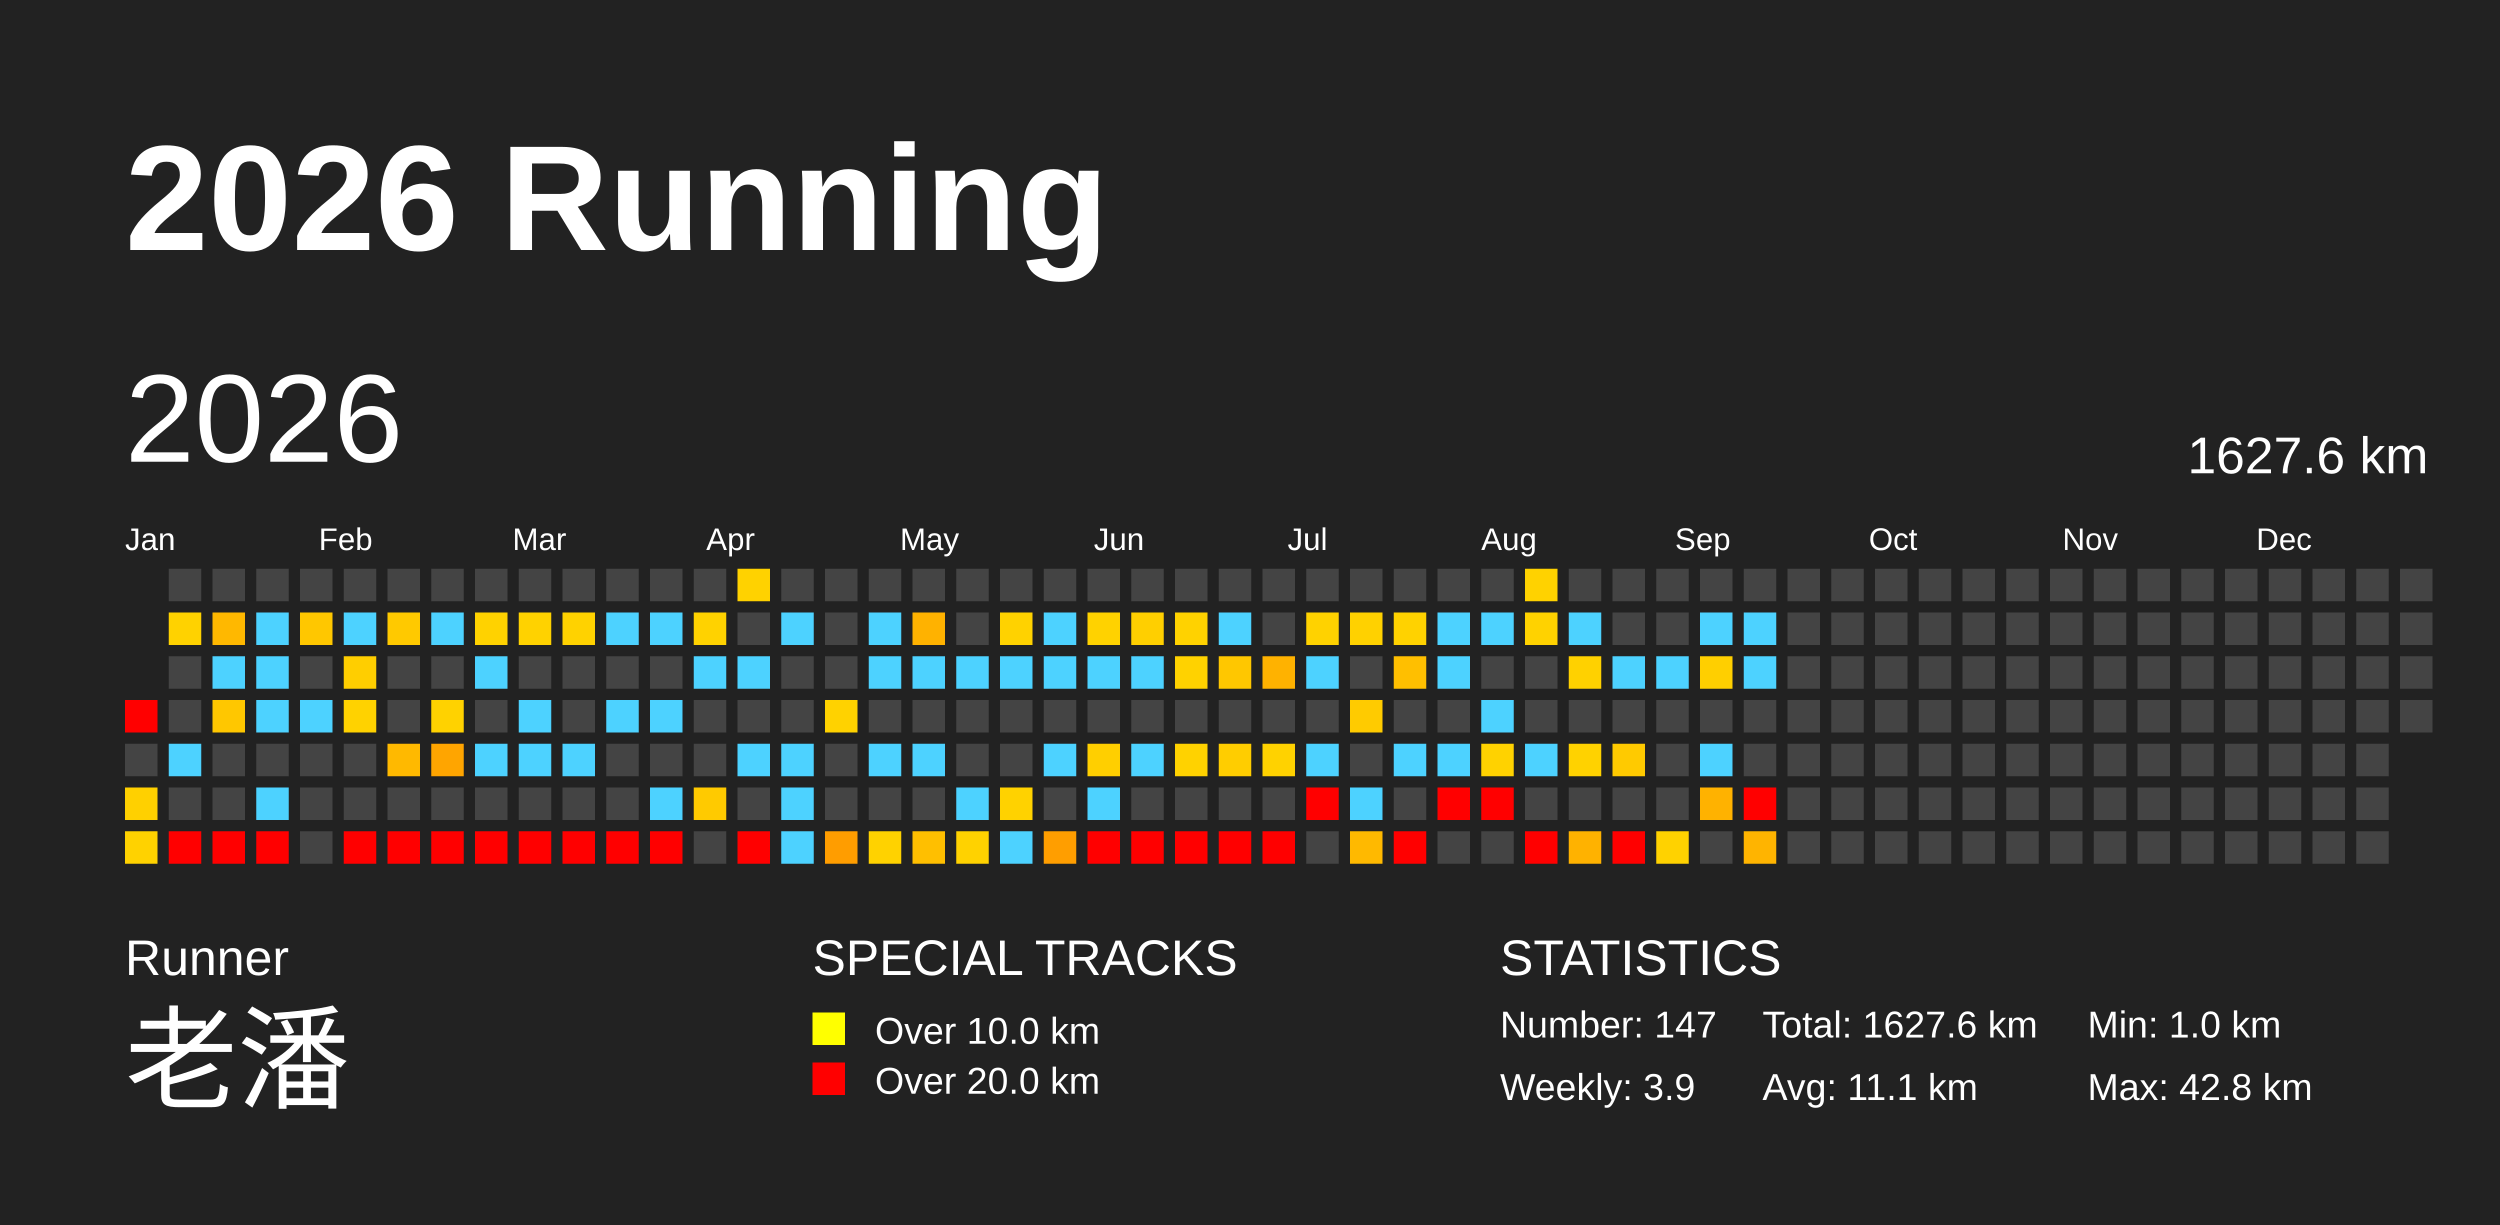
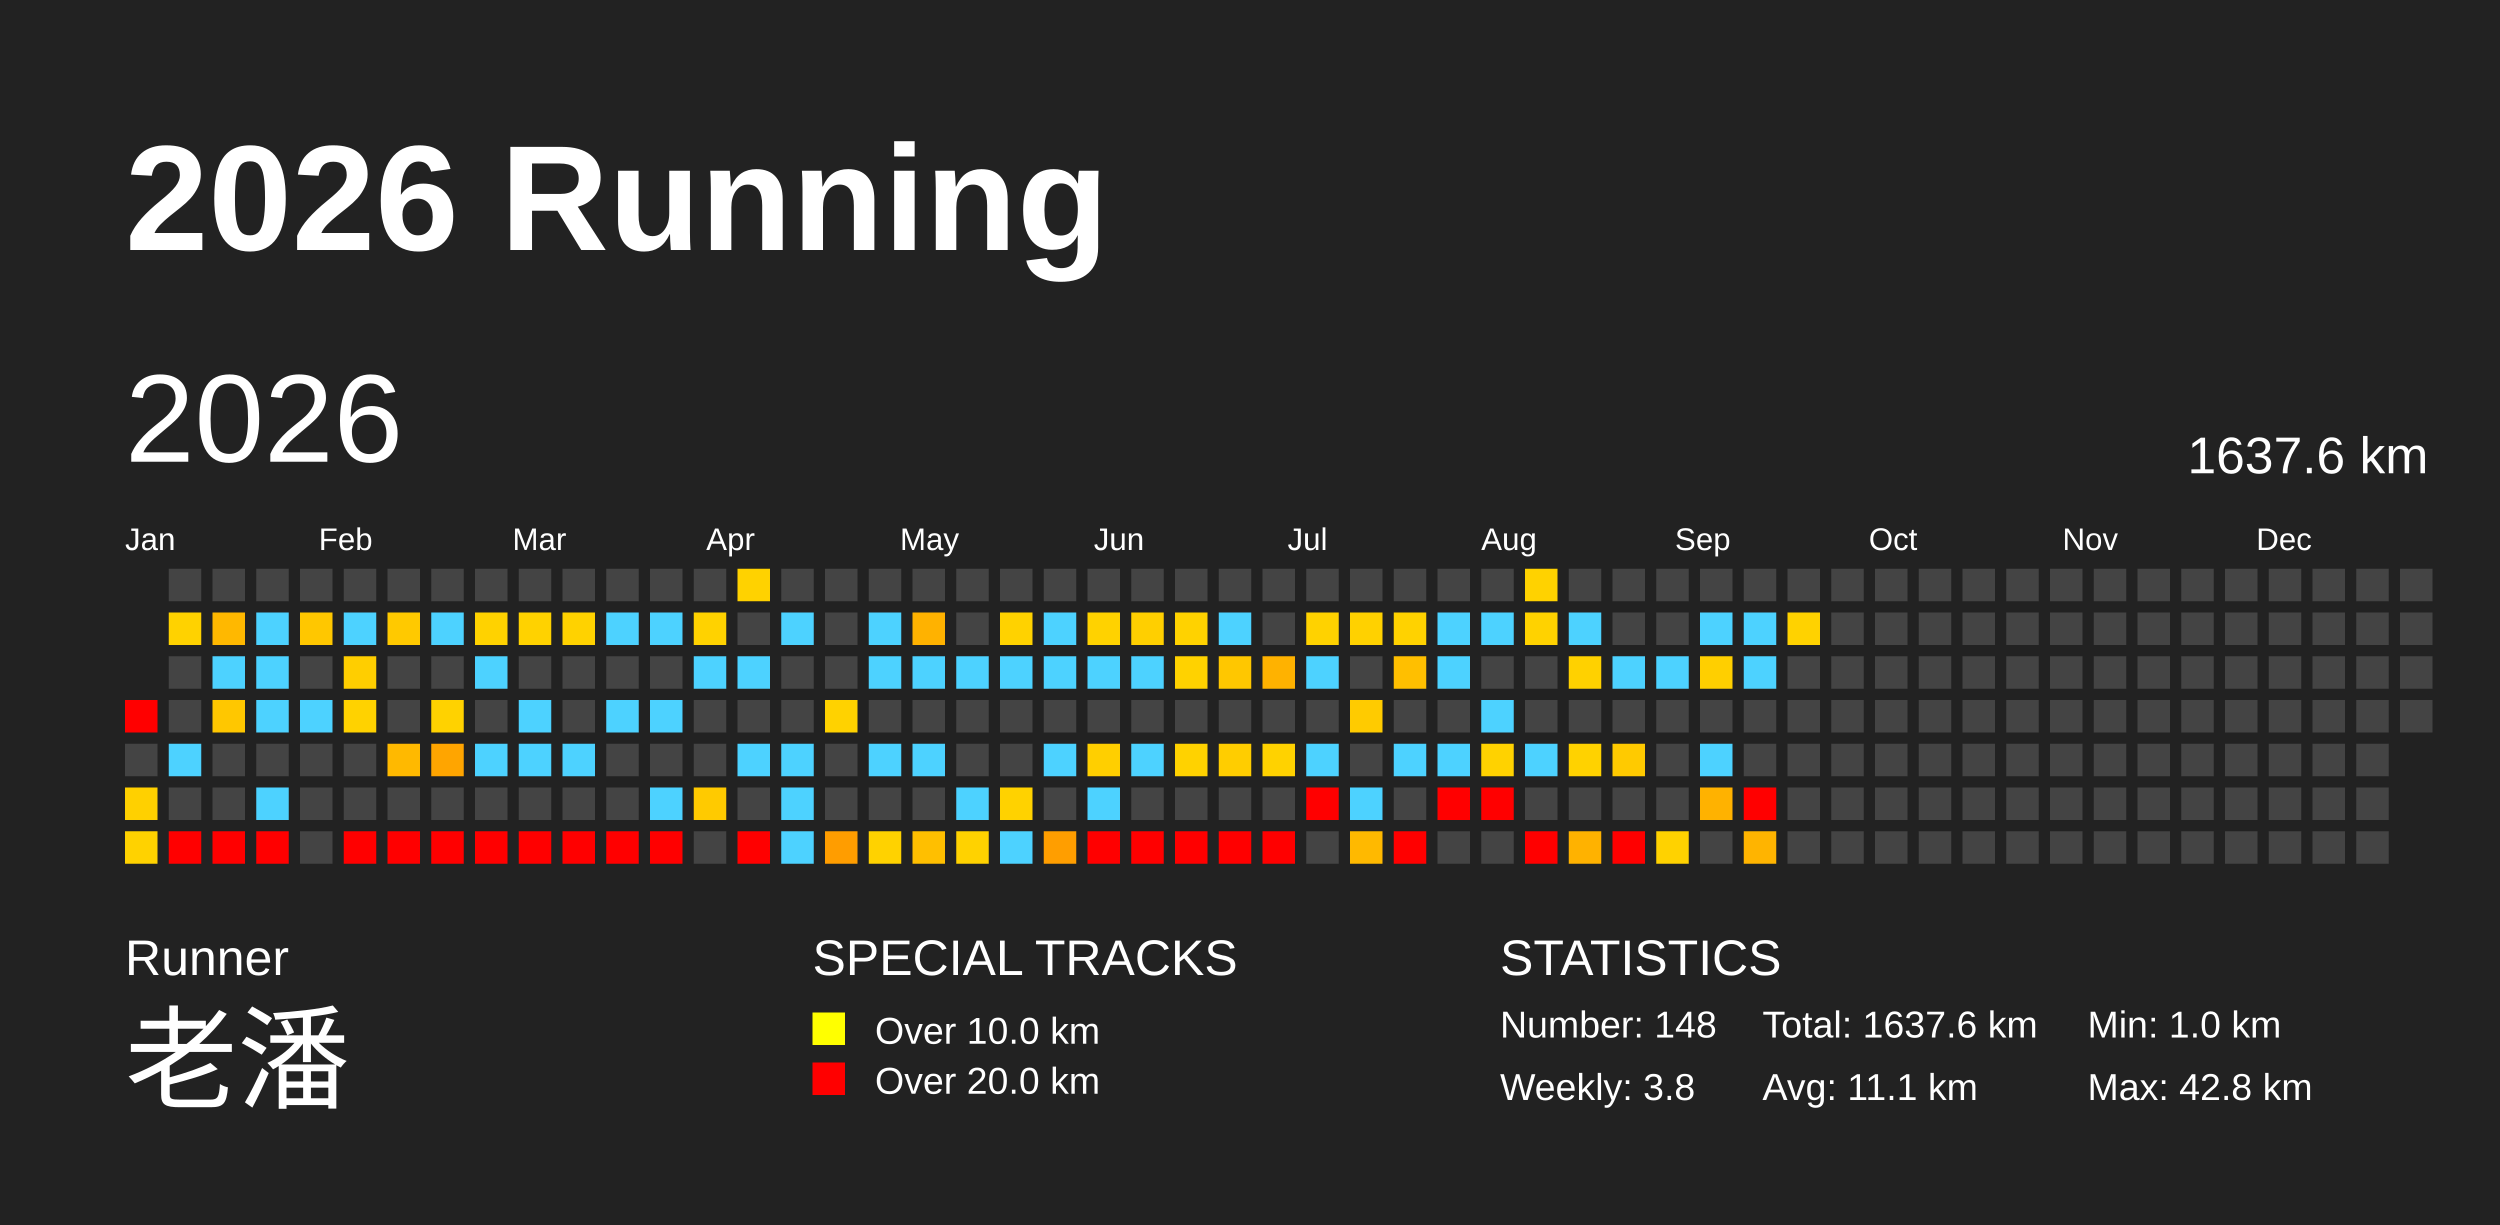
<svg xmlns="http://www.w3.org/2000/svg" baseProfile="full" height="98mm" version="1.1" viewBox="0,0,200,98" width="200mm">
  <defs />
  <rect fill="#222222" height="98" width="200" x="0" y="0" />
  <text fill="#FFFFFF" style="font-size:12px; font-family:Arial; font-weight:bold;" x="10" y="20">2026 Running</text>
  <text fill="#FFFFFF" style="font-size:4px; font-family:Arial" x="10" y="78">Runner</text>
  <text fill="#FFFFFF" style="font-size:9px; font-family:Arial" x="10" y="88">老潘</text>
  <text fill="#FFFFFF" style="font-size:4px; font-family:Arial" x="65" y="78">SPECIAL TRACKS</text>
  <rect fill="yellow" height="2.6" width="2.6" x="65" y="81" />
  <text fill="#FFFFFF" style="font-size:3px; font-family:Arial" x="70" y="83.5">Over 10.0 km</text>
  <rect fill="red" height="2.6" width="2.6" x="65" y="85" />
  <text fill="#FFFFFF" style="font-size:3px; font-family:Arial" x="70" y="87.5">Over 20.0 km</text>
  <text fill="#FFFFFF" style="font-size:4px; font-family:Arial" x="120" y="78">STATISTICS</text>
-   <text fill="#FFFFFF" style="font-size:3px; font-family:Arial" x="120" y="83">Number: 147</text>
-   <text fill="#FFFFFF" style="font-size:3px; font-family:Arial" x="120" y="88">Weekly: 3.9</text>
-   <text fill="#FFFFFF" style="font-size:3px; font-family:Arial" x="141" y="83">Total: 1627.6 km</text>
+   <text fill="#FFFFFF" style="font-size:3px; font-family:Arial" x="120" y="83">Number: 148</text>
+   <text fill="#FFFFFF" style="font-size:3px; font-family:Arial" x="120" y="88">Weekly: 3.8</text>
+   <text fill="#FFFFFF" style="font-size:3px; font-family:Arial" x="141" y="83">Total: 1637.6 km</text>
  <text fill="#FFFFFF" style="font-size:3px; font-family:Arial" x="141" y="88">Avg: 11.1 km</text>
  <text fill="#FFFFFF" style="font-size:3px; font-family:Arial" x="167" y="83">Min: 1.0 km</text>
  <text fill="#FFFFFF" style="font-size:3px; font-family:Arial" x="167" y="88">Max: 42.8 km</text>
  <text dominant-baseline="hanging" fill="#FFFFFF" style="font-size:10.0px; font-family:Arial;" x="10" y="30">2026</text>
-   <text dominant-baseline="hanging" fill="#FFFFFF" style="font-size:4.125px; font-family:Arial;" x="175" y="35">1627.6 km</text>
+   <text dominant-baseline="hanging" fill="#FFFFFF" style="font-size:4.125px; font-family:Arial;" x="175" y="35">1637.6 km</text>
  <text fill="#FFFFFF" style="font-size:2.5px; font-family:Arial" x="10.0" y="44">Jan</text>
  <text fill="#FFFFFF" style="font-size:2.5px; font-family:Arial" x="25.5" y="44">Feb</text>
  <text fill="#FFFFFF" style="font-size:2.5px; font-family:Arial" x="41.0" y="44">Mar</text>
  <text fill="#FFFFFF" style="font-size:2.5px; font-family:Arial" x="56.5" y="44">Apr</text>
  <text fill="#FFFFFF" style="font-size:2.5px; font-family:Arial" x="72.0" y="44">May</text>
  <text fill="#FFFFFF" style="font-size:2.5px; font-family:Arial" x="87.5" y="44">Jun</text>
  <text fill="#FFFFFF" style="font-size:2.5px; font-family:Arial" x="103.0" y="44">Jul</text>
  <text fill="#FFFFFF" style="font-size:2.5px; font-family:Arial" x="118.5" y="44">Aug</text>
  <text fill="#FFFFFF" style="font-size:2.5px; font-family:Arial" x="134.0" y="44">Sep</text>
  <text fill="#FFFFFF" style="font-size:2.5px; font-family:Arial" x="149.5" y="44">Oct</text>
  <text fill="#FFFFFF" style="font-size:2.5px; font-family:Arial" x="165.0" y="44">Nov</text>
  <text fill="#FFFFFF" style="font-size:2.5px; font-family:Arial" x="180.5" y="44">Dec</text>
  <rect fill="red" height="2.6" width="2.6" x="10.0" y="56.0" />
  <rect fill="#444444" height="2.6" width="2.6" x="10.0" y="59.5" />
  <rect fill="#ffd000" height="2.6" width="2.6" x="10.0" y="63.0" />
  <rect fill="#ffd200" height="2.6" width="2.6" x="10.0" y="66.5" />
  <rect fill="#444444" height="2.6" width="2.6" x="13.5" y="45.5" />
  <rect fill="#ffd200" height="2.6" width="2.6" x="13.5" y="49.0" />
  <rect fill="#444444" height="2.6" width="2.6" x="13.5" y="52.5" />
  <rect fill="#444444" height="2.6" width="2.6" x="13.5" y="56.0" />
  <rect fill="#4dd2ff" height="2.6" width="2.6" x="13.5" y="59.5" />
  <rect fill="#444444" height="2.6" width="2.6" x="13.5" y="63.0" />
  <rect fill="red" height="2.6" width="2.6" x="13.5" y="66.5" />
  <rect fill="#444444" height="2.6" width="2.6" x="17.0" y="45.5" />
  <rect fill="#ffb800" height="2.6" width="2.6" x="17.0" y="49.0" />
  <rect fill="#4dd2ff" height="2.6" width="2.6" x="17.0" y="52.5" />
  <rect fill="#ffc700" height="2.6" width="2.6" x="17.0" y="56.0" />
  <rect fill="#444444" height="2.6" width="2.6" x="17.0" y="59.5" />
  <rect fill="#444444" height="2.6" width="2.6" x="17.0" y="63.0" />
  <rect fill="red" height="2.6" width="2.6" x="17.0" y="66.5" />
  <rect fill="#444444" height="2.6" width="2.6" x="20.5" y="45.5" />
  <rect fill="#4dd2ff" height="2.6" width="2.6" x="20.5" y="49.0" />
  <rect fill="#4dd2ff" height="2.6" width="2.6" x="20.5" y="52.5" />
  <rect fill="#4dd2ff" height="2.6" width="2.6" x="20.5" y="56.0" />
  <rect fill="#444444" height="2.6" width="2.6" x="20.5" y="59.5" />
  <rect fill="#4dd2ff" height="2.6" width="2.6" x="20.5" y="63.0" />
  <rect fill="red" height="2.6" width="2.6" x="20.5" y="66.5" />
  <rect fill="#444444" height="2.6" width="2.6" x="24.0" y="45.5" />
  <rect fill="#ffc700" height="2.6" width="2.6" x="24.0" y="49.0" />
  <rect fill="#444444" height="2.6" width="2.6" x="24.0" y="52.5" />
  <rect fill="#4dd2ff" height="2.6" width="2.6" x="24.0" y="56.0" />
  <rect fill="#444444" height="2.6" width="2.6" x="24.0" y="59.5" />
  <rect fill="#444444" height="2.6" width="2.6" x="24.0" y="63.0" />
  <rect fill="#444444" height="2.6" width="2.6" x="24.0" y="66.5" />
  <rect fill="#444444" height="2.6" width="2.6" x="27.5" y="45.5" />
  <rect fill="#4dd2ff" height="2.6" width="2.6" x="27.5" y="49.0" />
  <rect fill="#ffce00" height="2.6" width="2.6" x="27.5" y="52.5" />
  <rect fill="#ffd200" height="2.6" width="2.6" x="27.5" y="56.0" />
  <rect fill="#444444" height="2.6" width="2.6" x="27.5" y="59.5" />
  <rect fill="#444444" height="2.6" width="2.6" x="27.5" y="63.0" />
  <rect fill="red" height="2.6" width="2.6" x="27.5" y="66.5" />
  <rect fill="#444444" height="2.6" width="2.6" x="31.0" y="45.5" />
  <rect fill="#ffc900" height="2.6" width="2.6" x="31.0" y="49.0" />
  <rect fill="#444444" height="2.6" width="2.6" x="31.0" y="52.5" />
  <rect fill="#444444" height="2.6" width="2.6" x="31.0" y="56.0" />
  <rect fill="#ffb900" height="2.6" width="2.6" x="31.0" y="59.5" />
  <rect fill="#444444" height="2.6" width="2.6" x="31.0" y="63.0" />
  <rect fill="red" height="2.6" width="2.6" x="31.0" y="66.5" />
  <rect fill="#444444" height="2.6" width="2.6" x="34.5" y="45.5" />
  <rect fill="#4dd2ff" height="2.6" width="2.6" x="34.5" y="49.0" />
  <rect fill="#444444" height="2.6" width="2.6" x="34.5" y="52.5" />
  <rect fill="#ffd200" height="2.6" width="2.6" x="34.5" y="56.0" />
  <rect fill="#ffa500" height="2.6" width="2.6" x="34.5" y="59.5" />
  <rect fill="#444444" height="2.6" width="2.6" x="34.5" y="63.0" />
  <rect fill="red" height="2.6" width="2.6" x="34.5" y="66.5" />
  <rect fill="#444444" height="2.6" width="2.6" x="38.0" y="45.5" />
  <rect fill="#ffd200" height="2.6" width="2.6" x="38.0" y="49.0" />
  <rect fill="#4dd2ff" height="2.6" width="2.6" x="38.0" y="52.5" />
  <rect fill="#444444" height="2.6" width="2.6" x="38.0" y="56.0" />
  <rect fill="#4dd2ff" height="2.6" width="2.6" x="38.0" y="59.5" />
  <rect fill="#444444" height="2.6" width="2.6" x="38.0" y="63.0" />
  <rect fill="red" height="2.6" width="2.6" x="38.0" y="66.5" />
  <rect fill="#444444" height="2.6" width="2.6" x="41.5" y="45.5" />
  <rect fill="#ffd200" height="2.6" width="2.6" x="41.5" y="49.0" />
  <rect fill="#444444" height="2.6" width="2.6" x="41.5" y="52.5" />
  <rect fill="#4dd2ff" height="2.6" width="2.6" x="41.5" y="56.0" />
  <rect fill="#4dd2ff" height="2.6" width="2.6" x="41.5" y="59.5" />
  <rect fill="#444444" height="2.6" width="2.6" x="41.5" y="63.0" />
  <rect fill="red" height="2.6" width="2.6" x="41.5" y="66.5" />
  <rect fill="#444444" height="2.6" width="2.6" x="45.0" y="45.5" />
  <rect fill="#ffd200" height="2.6" width="2.6" x="45.0" y="49.0" />
  <rect fill="#444444" height="2.6" width="2.6" x="45.0" y="52.5" />
  <rect fill="#444444" height="2.6" width="2.6" x="45.0" y="56.0" />
  <rect fill="#4dd2ff" height="2.6" width="2.6" x="45.0" y="59.5" />
  <rect fill="#444444" height="2.6" width="2.6" x="45.0" y="63.0" />
  <rect fill="red" height="2.6" width="2.6" x="45.0" y="66.5" />
  <rect fill="#444444" height="2.6" width="2.6" x="48.5" y="45.5" />
  <rect fill="#4dd2ff" height="2.6" width="2.6" x="48.5" y="49.0" />
  <rect fill="#444444" height="2.6" width="2.6" x="48.5" y="52.5" />
  <rect fill="#4dd2ff" height="2.6" width="2.6" x="48.5" y="56.0" />
  <rect fill="#444444" height="2.6" width="2.6" x="48.5" y="59.5" />
  <rect fill="#444444" height="2.6" width="2.6" x="48.5" y="63.0" />
  <rect fill="red" height="2.6" width="2.6" x="48.5" y="66.5" />
  <rect fill="#444444" height="2.6" width="2.6" x="52.0" y="45.5" />
  <rect fill="#4dd2ff" height="2.6" width="2.6" x="52.0" y="49.0" />
  <rect fill="#444444" height="2.6" width="2.6" x="52.0" y="52.5" />
  <rect fill="#4dd2ff" height="2.6" width="2.6" x="52.0" y="56.0" />
  <rect fill="#444444" height="2.6" width="2.6" x="52.0" y="59.5" />
  <rect fill="#4dd2ff" height="2.6" width="2.6" x="52.0" y="63.0" />
  <rect fill="red" height="2.6" width="2.6" x="52.0" y="66.5" />
  <rect fill="#444444" height="2.6" width="2.6" x="55.5" y="45.5" />
  <rect fill="#ffd200" height="2.6" width="2.6" x="55.5" y="49.0" />
  <rect fill="#4dd2ff" height="2.6" width="2.6" x="55.5" y="52.5" />
  <rect fill="#444444" height="2.6" width="2.6" x="55.5" y="56.0" />
  <rect fill="#444444" height="2.6" width="2.6" x="55.5" y="59.5" />
  <rect fill="#ffca00" height="2.6" width="2.6" x="55.5" y="63.0" />
  <rect fill="#444444" height="2.6" width="2.6" x="55.5" y="66.5" />
  <rect fill="#ffd200" height="2.6" width="2.6" x="59.0" y="45.5" />
  <rect fill="#444444" height="2.6" width="2.6" x="59.0" y="49.0" />
  <rect fill="#4dd2ff" height="2.6" width="2.6" x="59.0" y="52.5" />
  <rect fill="#444444" height="2.6" width="2.6" x="59.0" y="56.0" />
  <rect fill="#4dd2ff" height="2.6" width="2.6" x="59.0" y="59.5" />
  <rect fill="#444444" height="2.6" width="2.6" x="59.0" y="63.0" />
  <rect fill="red" height="2.6" width="2.6" x="59.0" y="66.5" />
  <rect fill="#444444" height="2.6" width="2.6" x="62.5" y="45.5" />
  <rect fill="#4dd2ff" height="2.6" width="2.6" x="62.5" y="49.0" />
  <rect fill="#444444" height="2.6" width="2.6" x="62.5" y="52.5" />
  <rect fill="#444444" height="2.6" width="2.6" x="62.5" y="56.0" />
  <rect fill="#4dd2ff" height="2.6" width="2.6" x="62.5" y="59.5" />
  <rect fill="#4dd2ff" height="2.6" width="2.6" x="62.5" y="63.0" />
  <rect fill="#4dd2ff" height="2.6" width="2.6" x="62.5" y="66.5" />
  <rect fill="#444444" height="2.6" width="2.6" x="66.0" y="45.5" />
  <rect fill="#444444" height="2.6" width="2.6" x="66.0" y="49.0" />
  <rect fill="#444444" height="2.6" width="2.6" x="66.0" y="52.5" />
  <rect fill="#ffd200" height="2.6" width="2.6" x="66.0" y="56.0" />
  <rect fill="#444444" height="2.6" width="2.6" x="66.0" y="59.5" />
  <rect fill="#444444" height="2.6" width="2.6" x="66.0" y="63.0" />
  <rect fill="#ff9d00" height="2.6" width="2.6" x="66.0" y="66.5" />
  <rect fill="#444444" height="2.6" width="2.6" x="69.5" y="45.5" />
  <rect fill="#4dd2ff" height="2.6" width="2.6" x="69.5" y="49.0" />
  <rect fill="#4dd2ff" height="2.6" width="2.6" x="69.5" y="52.5" />
  <rect fill="#444444" height="2.6" width="2.6" x="69.5" y="56.0" />
  <rect fill="#4dd2ff" height="2.6" width="2.6" x="69.5" y="59.5" />
  <rect fill="#444444" height="2.6" width="2.6" x="69.5" y="63.0" />
  <rect fill="#ffd200" height="2.6" width="2.6" x="69.5" y="66.5" />
  <rect fill="#444444" height="2.6" width="2.6" x="73.0" y="45.5" />
  <rect fill="#ffb200" height="2.6" width="2.6" x="73.0" y="49.0" />
  <rect fill="#4dd2ff" height="2.6" width="2.6" x="73.0" y="52.5" />
  <rect fill="#444444" height="2.6" width="2.6" x="73.0" y="56.0" />
  <rect fill="#4dd2ff" height="2.6" width="2.6" x="73.0" y="59.5" />
  <rect fill="#444444" height="2.6" width="2.6" x="73.0" y="63.0" />
  <rect fill="#ffbf00" height="2.6" width="2.6" x="73.0" y="66.5" />
  <rect fill="#444444" height="2.6" width="2.6" x="76.5" y="45.5" />
  <rect fill="#444444" height="2.6" width="2.6" x="76.5" y="49.0" />
  <rect fill="#4dd2ff" height="2.6" width="2.6" x="76.5" y="52.5" />
  <rect fill="#444444" height="2.6" width="2.6" x="76.5" y="56.0" />
  <rect fill="#444444" height="2.6" width="2.6" x="76.5" y="59.5" />
  <rect fill="#4dd2ff" height="2.6" width="2.6" x="76.5" y="63.0" />
  <rect fill="#ffd200" height="2.6" width="2.6" x="76.5" y="66.5" />
  <rect fill="#444444" height="2.6" width="2.6" x="80.0" y="45.5" />
  <rect fill="#ffd200" height="2.6" width="2.6" x="80.0" y="49.0" />
  <rect fill="#4dd2ff" height="2.6" width="2.6" x="80.0" y="52.5" />
  <rect fill="#444444" height="2.6" width="2.6" x="80.0" y="56.0" />
  <rect fill="#444444" height="2.6" width="2.6" x="80.0" y="59.5" />
  <rect fill="#ffd200" height="2.6" width="2.6" x="80.0" y="63.0" />
  <rect fill="#4dd2ff" height="2.6" width="2.6" x="80.0" y="66.5" />
  <rect fill="#444444" height="2.6" width="2.6" x="83.5" y="45.5" />
  <rect fill="#4dd2ff" height="2.6" width="2.6" x="83.5" y="49.0" />
  <rect fill="#4dd2ff" height="2.6" width="2.6" x="83.5" y="52.5" />
  <rect fill="#444444" height="2.6" width="2.6" x="83.5" y="56.0" />
  <rect fill="#4dd2ff" height="2.6" width="2.6" x="83.5" y="59.5" />
  <rect fill="#444444" height="2.6" width="2.6" x="83.5" y="63.0" />
  <rect fill="#ff9e00" height="2.6" width="2.6" x="83.5" y="66.5" />
  <rect fill="#444444" height="2.6" width="2.6" x="87.0" y="45.5" />
  <rect fill="#ffd200" height="2.6" width="2.6" x="87.0" y="49.0" />
  <rect fill="#4dd2ff" height="2.6" width="2.6" x="87.0" y="52.5" />
  <rect fill="#444444" height="2.6" width="2.6" x="87.0" y="56.0" />
  <rect fill="#ffcf00" height="2.6" width="2.6" x="87.0" y="59.5" />
  <rect fill="#4dd2ff" height="2.6" width="2.6" x="87.0" y="63.0" />
  <rect fill="red" height="2.6" width="2.6" x="87.0" y="66.5" />
  <rect fill="#444444" height="2.6" width="2.6" x="90.5" y="45.5" />
  <rect fill="#ffcf00" height="2.6" width="2.6" x="90.5" y="49.0" />
  <rect fill="#4dd2ff" height="2.6" width="2.6" x="90.5" y="52.5" />
  <rect fill="#444444" height="2.6" width="2.6" x="90.5" y="56.0" />
  <rect fill="#4dd2ff" height="2.6" width="2.6" x="90.5" y="59.5" />
  <rect fill="#444444" height="2.6" width="2.6" x="90.5" y="63.0" />
  <rect fill="red" height="2.6" width="2.6" x="90.5" y="66.5" />
  <rect fill="#444444" height="2.6" width="2.6" x="94.0" y="45.5" />
  <rect fill="#ffd200" height="2.6" width="2.6" x="94.0" y="49.0" />
  <rect fill="#ffd200" height="2.6" width="2.6" x="94.0" y="52.5" />
  <rect fill="#444444" height="2.6" width="2.6" x="94.0" y="56.0" />
  <rect fill="#ffd200" height="2.6" width="2.6" x="94.0" y="59.5" />
  <rect fill="#444444" height="2.6" width="2.6" x="94.0" y="63.0" />
  <rect fill="red" height="2.6" width="2.6" x="94.0" y="66.5" />
  <rect fill="#444444" height="2.6" width="2.6" x="97.5" y="45.5" />
  <rect fill="#4dd2ff" height="2.6" width="2.6" x="97.5" y="49.0" />
  <rect fill="#ffc700" height="2.6" width="2.6" x="97.5" y="52.5" />
  <rect fill="#444444" height="2.6" width="2.6" x="97.5" y="56.0" />
  <rect fill="#ffcd00" height="2.6" width="2.6" x="97.5" y="59.5" />
  <rect fill="#444444" height="2.6" width="2.6" x="97.5" y="63.0" />
  <rect fill="red" height="2.6" width="2.6" x="97.5" y="66.5" />
  <rect fill="#444444" height="2.6" width="2.6" x="101.0" y="45.5" />
  <rect fill="#444444" height="2.6" width="2.6" x="101.0" y="49.0" />
  <rect fill="#ffb200" height="2.6" width="2.6" x="101.0" y="52.5" />
  <rect fill="#444444" height="2.6" width="2.6" x="101.0" y="56.0" />
  <rect fill="#ffd200" height="2.6" width="2.6" x="101.0" y="59.5" />
  <rect fill="#444444" height="2.6" width="2.6" x="101.0" y="63.0" />
  <rect fill="red" height="2.6" width="2.6" x="101.0" y="66.5" />
  <rect fill="#444444" height="2.6" width="2.6" x="104.5" y="45.5" />
  <rect fill="#ffd200" height="2.6" width="2.6" x="104.5" y="49.0" />
  <rect fill="#4dd2ff" height="2.6" width="2.6" x="104.5" y="52.5" />
  <rect fill="#444444" height="2.6" width="2.6" x="104.5" y="56.0" />
  <rect fill="#4dd2ff" height="2.6" width="2.6" x="104.5" y="59.5" />
  <rect fill="red" height="2.6" width="2.6" x="104.5" y="63.0" />
  <rect fill="#444444" height="2.6" width="2.6" x="104.5" y="66.5" />
  <rect fill="#444444" height="2.6" width="2.6" x="108.0" y="45.5" />
  <rect fill="#ffd100" height="2.6" width="2.6" x="108.0" y="49.0" />
  <rect fill="#444444" height="2.6" width="2.6" x="108.0" y="52.5" />
  <rect fill="#ffcb00" height="2.6" width="2.6" x="108.0" y="56.0" />
  <rect fill="#444444" height="2.6" width="2.6" x="108.0" y="59.5" />
  <rect fill="#4dd2ff" height="2.6" width="2.6" x="108.0" y="63.0" />
  <rect fill="#ffb900" height="2.6" width="2.6" x="108.0" y="66.5" />
  <rect fill="#444444" height="2.6" width="2.6" x="111.5" y="45.5" />
  <rect fill="#ffd200" height="2.6" width="2.6" x="111.5" y="49.0" />
  <rect fill="#ffbf00" height="2.6" width="2.6" x="111.5" y="52.5" />
  <rect fill="#444444" height="2.6" width="2.6" x="111.5" y="56.0" />
  <rect fill="#4dd2ff" height="2.6" width="2.6" x="111.5" y="59.5" />
  <rect fill="#444444" height="2.6" width="2.6" x="111.5" y="63.0" />
  <rect fill="red" height="2.6" width="2.6" x="111.5" y="66.5" />
  <rect fill="#444444" height="2.6" width="2.6" x="115.0" y="45.5" />
  <rect fill="#4dd2ff" height="2.6" width="2.6" x="115.0" y="49.0" />
  <rect fill="#4dd2ff" height="2.6" width="2.6" x="115.0" y="52.5" />
  <rect fill="#444444" height="2.6" width="2.6" x="115.0" y="56.0" />
  <rect fill="#4dd2ff" height="2.6" width="2.6" x="115.0" y="59.5" />
  <rect fill="red" height="2.6" width="2.6" x="115.0" y="63.0" />
  <rect fill="#444444" height="2.6" width="2.6" x="115.0" y="66.5" />
  <rect fill="#444444" height="2.6" width="2.6" x="118.5" y="45.5" />
  <rect fill="#4dd2ff" height="2.6" width="2.6" x="118.5" y="49.0" />
  <rect fill="#444444" height="2.6" width="2.6" x="118.5" y="52.5" />
  <rect fill="#4dd2ff" height="2.6" width="2.6" x="118.5" y="56.0" />
  <rect fill="#ffd200" height="2.6" width="2.6" x="118.5" y="59.5" />
  <rect fill="red" height="2.6" width="2.6" x="118.5" y="63.0" />
  <rect fill="#444444" height="2.6" width="2.6" x="118.5" y="66.5" />
  <rect fill="#ffd200" height="2.6" width="2.6" x="122.0" y="45.5" />
  <rect fill="#ffd200" height="2.6" width="2.6" x="122.0" y="49.0" />
  <rect fill="#444444" height="2.6" width="2.6" x="122.0" y="52.5" />
  <rect fill="#444444" height="2.6" width="2.6" x="122.0" y="56.0" />
  <rect fill="#4dd2ff" height="2.6" width="2.6" x="122.0" y="59.5" />
  <rect fill="#444444" height="2.6" width="2.6" x="122.0" y="63.0" />
  <rect fill="red" height="2.6" width="2.6" x="122.0" y="66.5" />
  <rect fill="#444444" height="2.6" width="2.6" x="125.5" y="45.5" />
  <rect fill="#4dd2ff" height="2.6" width="2.6" x="125.5" y="49.0" />
  <rect fill="#ffd100" height="2.6" width="2.6" x="125.5" y="52.5" />
  <rect fill="#444444" height="2.6" width="2.6" x="125.5" y="56.0" />
  <rect fill="#ffd200" height="2.6" width="2.6" x="125.5" y="59.5" />
  <rect fill="#444444" height="2.6" width="2.6" x="125.5" y="63.0" />
  <rect fill="#ffb200" height="2.6" width="2.6" x="125.5" y="66.5" />
  <rect fill="#444444" height="2.6" width="2.6" x="129.0" y="45.5" />
  <rect fill="#444444" height="2.6" width="2.6" x="129.0" y="49.0" />
  <rect fill="#4dd2ff" height="2.6" width="2.6" x="129.0" y="52.5" />
  <rect fill="#444444" height="2.6" width="2.6" x="129.0" y="56.0" />
  <rect fill="#ffca00" height="2.6" width="2.6" x="129.0" y="59.5" />
  <rect fill="#444444" height="2.6" width="2.6" x="129.0" y="63.0" />
  <rect fill="red" height="2.6" width="2.6" x="129.0" y="66.5" />
  <rect fill="#444444" height="2.6" width="2.6" x="132.5" y="45.5" />
  <rect fill="#444444" height="2.6" width="2.6" x="132.5" y="49.0" />
  <rect fill="#4dd2ff" height="2.6" width="2.6" x="132.5" y="52.5" />
  <rect fill="#444444" height="2.6" width="2.6" x="132.5" y="56.0" />
  <rect fill="#444444" height="2.6" width="2.6" x="132.5" y="59.5" />
  <rect fill="#444444" height="2.6" width="2.6" x="132.5" y="63.0" />
  <rect fill="#ffd200" height="2.6" width="2.6" x="132.5" y="66.5" />
  <rect fill="#444444" height="2.6" width="2.6" x="136.0" y="45.5" />
  <rect fill="#4dd2ff" height="2.6" width="2.6" x="136.0" y="49.0" />
  <rect fill="#ffcf00" height="2.6" width="2.6" x="136.0" y="52.5" />
  <rect fill="#444444" height="2.6" width="2.6" x="136.0" y="56.0" />
  <rect fill="#4dd2ff" height="2.6" width="2.6" x="136.0" y="59.5" />
  <rect fill="#ffb200" height="2.6" width="2.6" x="136.0" y="63.0" />
  <rect fill="#444444" height="2.6" width="2.6" x="136.0" y="66.5" />
  <rect fill="#444444" height="2.6" width="2.6" x="139.5" y="45.5" />
  <rect fill="#4dd2ff" height="2.6" width="2.6" x="139.5" y="49.0" />
  <rect fill="#4dd2ff" height="2.6" width="2.6" x="139.5" y="52.5" />
  <rect fill="#444444" height="2.6" width="2.6" x="139.5" y="56.0" />
  <rect fill="#444444" height="2.6" width="2.6" x="139.5" y="59.5" />
  <rect fill="red" height="2.6" width="2.6" x="139.5" y="63.0" />
  <rect fill="#ffb400" height="2.6" width="2.6" x="139.5" y="66.5" />
  <rect fill="#444444" height="2.6" width="2.6" x="143.0" y="45.5" />
-   <rect fill="#444444" height="2.6" width="2.6" x="143.0" y="49.0" />
+   <rect fill="#ffd200" height="2.6" width="2.6" x="143.0" y="49.0" />
  <rect fill="#444444" height="2.6" width="2.6" x="143.0" y="52.5" />
  <rect fill="#444444" height="2.6" width="2.6" x="143.0" y="56.0" />
  <rect fill="#444444" height="2.6" width="2.6" x="143.0" y="59.5" />
  <rect fill="#444444" height="2.6" width="2.6" x="143.0" y="63.0" />
  <rect fill="#444444" height="2.6" width="2.6" x="143.0" y="66.5" />
  <rect fill="#444444" height="2.6" width="2.6" x="146.5" y="45.5" />
  <rect fill="#444444" height="2.6" width="2.6" x="146.5" y="49.0" />
  <rect fill="#444444" height="2.6" width="2.6" x="146.5" y="52.5" />
  <rect fill="#444444" height="2.6" width="2.6" x="146.5" y="56.0" />
  <rect fill="#444444" height="2.6" width="2.6" x="146.5" y="59.5" />
  <rect fill="#444444" height="2.6" width="2.6" x="146.5" y="63.0" />
  <rect fill="#444444" height="2.6" width="2.6" x="146.5" y="66.5" />
  <rect fill="#444444" height="2.6" width="2.6" x="150.0" y="45.5" />
  <rect fill="#444444" height="2.6" width="2.6" x="150.0" y="49.0" />
  <rect fill="#444444" height="2.6" width="2.6" x="150.0" y="52.5" />
  <rect fill="#444444" height="2.6" width="2.6" x="150.0" y="56.0" />
  <rect fill="#444444" height="2.6" width="2.6" x="150.0" y="59.5" />
  <rect fill="#444444" height="2.6" width="2.6" x="150.0" y="63.0" />
  <rect fill="#444444" height="2.6" width="2.6" x="150.0" y="66.5" />
  <rect fill="#444444" height="2.6" width="2.6" x="153.5" y="45.5" />
  <rect fill="#444444" height="2.6" width="2.6" x="153.5" y="49.0" />
  <rect fill="#444444" height="2.6" width="2.6" x="153.5" y="52.5" />
  <rect fill="#444444" height="2.6" width="2.6" x="153.5" y="56.0" />
  <rect fill="#444444" height="2.6" width="2.6" x="153.5" y="59.5" />
  <rect fill="#444444" height="2.6" width="2.6" x="153.5" y="63.0" />
  <rect fill="#444444" height="2.6" width="2.6" x="153.5" y="66.5" />
  <rect fill="#444444" height="2.6" width="2.6" x="157.0" y="45.5" />
  <rect fill="#444444" height="2.6" width="2.6" x="157.0" y="49.0" />
  <rect fill="#444444" height="2.6" width="2.6" x="157.0" y="52.5" />
  <rect fill="#444444" height="2.6" width="2.6" x="157.0" y="56.0" />
  <rect fill="#444444" height="2.6" width="2.6" x="157.0" y="59.5" />
  <rect fill="#444444" height="2.6" width="2.6" x="157.0" y="63.0" />
  <rect fill="#444444" height="2.6" width="2.6" x="157.0" y="66.5" />
  <rect fill="#444444" height="2.6" width="2.6" x="160.5" y="45.5" />
  <rect fill="#444444" height="2.6" width="2.6" x="160.5" y="49.0" />
  <rect fill="#444444" height="2.6" width="2.6" x="160.5" y="52.5" />
  <rect fill="#444444" height="2.6" width="2.6" x="160.5" y="56.0" />
  <rect fill="#444444" height="2.6" width="2.6" x="160.5" y="59.5" />
  <rect fill="#444444" height="2.6" width="2.6" x="160.5" y="63.0" />
  <rect fill="#444444" height="2.6" width="2.6" x="160.5" y="66.5" />
  <rect fill="#444444" height="2.6" width="2.6" x="164.0" y="45.5" />
  <rect fill="#444444" height="2.6" width="2.6" x="164.0" y="49.0" />
  <rect fill="#444444" height="2.6" width="2.6" x="164.0" y="52.5" />
  <rect fill="#444444" height="2.6" width="2.6" x="164.0" y="56.0" />
  <rect fill="#444444" height="2.6" width="2.6" x="164.0" y="59.5" />
  <rect fill="#444444" height="2.6" width="2.6" x="164.0" y="63.0" />
  <rect fill="#444444" height="2.6" width="2.6" x="164.0" y="66.5" />
  <rect fill="#444444" height="2.6" width="2.6" x="167.5" y="45.5" />
  <rect fill="#444444" height="2.6" width="2.6" x="167.5" y="49.0" />
  <rect fill="#444444" height="2.6" width="2.6" x="167.5" y="52.5" />
  <rect fill="#444444" height="2.6" width="2.6" x="167.5" y="56.0" />
  <rect fill="#444444" height="2.6" width="2.6" x="167.5" y="59.5" />
  <rect fill="#444444" height="2.6" width="2.6" x="167.5" y="63.0" />
  <rect fill="#444444" height="2.6" width="2.6" x="167.5" y="66.5" />
  <rect fill="#444444" height="2.6" width="2.6" x="171.0" y="45.5" />
  <rect fill="#444444" height="2.6" width="2.6" x="171.0" y="49.0" />
  <rect fill="#444444" height="2.6" width="2.6" x="171.0" y="52.5" />
  <rect fill="#444444" height="2.6" width="2.6" x="171.0" y="56.0" />
  <rect fill="#444444" height="2.6" width="2.6" x="171.0" y="59.5" />
  <rect fill="#444444" height="2.6" width="2.6" x="171.0" y="63.0" />
  <rect fill="#444444" height="2.6" width="2.6" x="171.0" y="66.5" />
  <rect fill="#444444" height="2.6" width="2.6" x="174.5" y="45.5" />
  <rect fill="#444444" height="2.6" width="2.6" x="174.5" y="49.0" />
  <rect fill="#444444" height="2.6" width="2.6" x="174.5" y="52.5" />
  <rect fill="#444444" height="2.6" width="2.6" x="174.5" y="56.0" />
  <rect fill="#444444" height="2.6" width="2.6" x="174.5" y="59.5" />
  <rect fill="#444444" height="2.6" width="2.6" x="174.5" y="63.0" />
  <rect fill="#444444" height="2.6" width="2.6" x="174.5" y="66.5" />
  <rect fill="#444444" height="2.6" width="2.6" x="178.0" y="45.5" />
  <rect fill="#444444" height="2.6" width="2.6" x="178.0" y="49.0" />
  <rect fill="#444444" height="2.6" width="2.6" x="178.0" y="52.5" />
  <rect fill="#444444" height="2.6" width="2.6" x="178.0" y="56.0" />
  <rect fill="#444444" height="2.6" width="2.6" x="178.0" y="59.5" />
  <rect fill="#444444" height="2.6" width="2.6" x="178.0" y="63.0" />
  <rect fill="#444444" height="2.6" width="2.6" x="178.0" y="66.5" />
  <rect fill="#444444" height="2.6" width="2.6" x="181.5" y="45.5" />
  <rect fill="#444444" height="2.6" width="2.6" x="181.5" y="49.0" />
  <rect fill="#444444" height="2.6" width="2.6" x="181.5" y="52.5" />
  <rect fill="#444444" height="2.6" width="2.6" x="181.5" y="56.0" />
  <rect fill="#444444" height="2.6" width="2.6" x="181.5" y="59.5" />
  <rect fill="#444444" height="2.6" width="2.6" x="181.5" y="63.0" />
  <rect fill="#444444" height="2.6" width="2.6" x="181.5" y="66.5" />
  <rect fill="#444444" height="2.6" width="2.6" x="185.0" y="45.5" />
  <rect fill="#444444" height="2.6" width="2.6" x="185.0" y="49.0" />
  <rect fill="#444444" height="2.6" width="2.6" x="185.0" y="52.5" />
  <rect fill="#444444" height="2.6" width="2.6" x="185.0" y="56.0" />
  <rect fill="#444444" height="2.6" width="2.6" x="185.0" y="59.5" />
  <rect fill="#444444" height="2.6" width="2.6" x="185.0" y="63.0" />
  <rect fill="#444444" height="2.6" width="2.6" x="185.0" y="66.5" />
  <rect fill="#444444" height="2.6" width="2.6" x="188.5" y="45.5" />
  <rect fill="#444444" height="2.6" width="2.6" x="188.5" y="49.0" />
  <rect fill="#444444" height="2.6" width="2.6" x="188.5" y="52.5" />
  <rect fill="#444444" height="2.6" width="2.6" x="188.5" y="56.0" />
  <rect fill="#444444" height="2.6" width="2.6" x="188.5" y="59.5" />
  <rect fill="#444444" height="2.6" width="2.6" x="188.5" y="63.0" />
  <rect fill="#444444" height="2.6" width="2.6" x="188.5" y="66.5" />
  <rect fill="#444444" height="2.6" width="2.6" x="192.0" y="45.5" />
  <rect fill="#444444" height="2.6" width="2.6" x="192.0" y="49.0" />
  <rect fill="#444444" height="2.6" width="2.6" x="192.0" y="52.5" />
  <rect fill="#444444" height="2.6" width="2.6" x="192.0" y="56.0" />
</svg>
